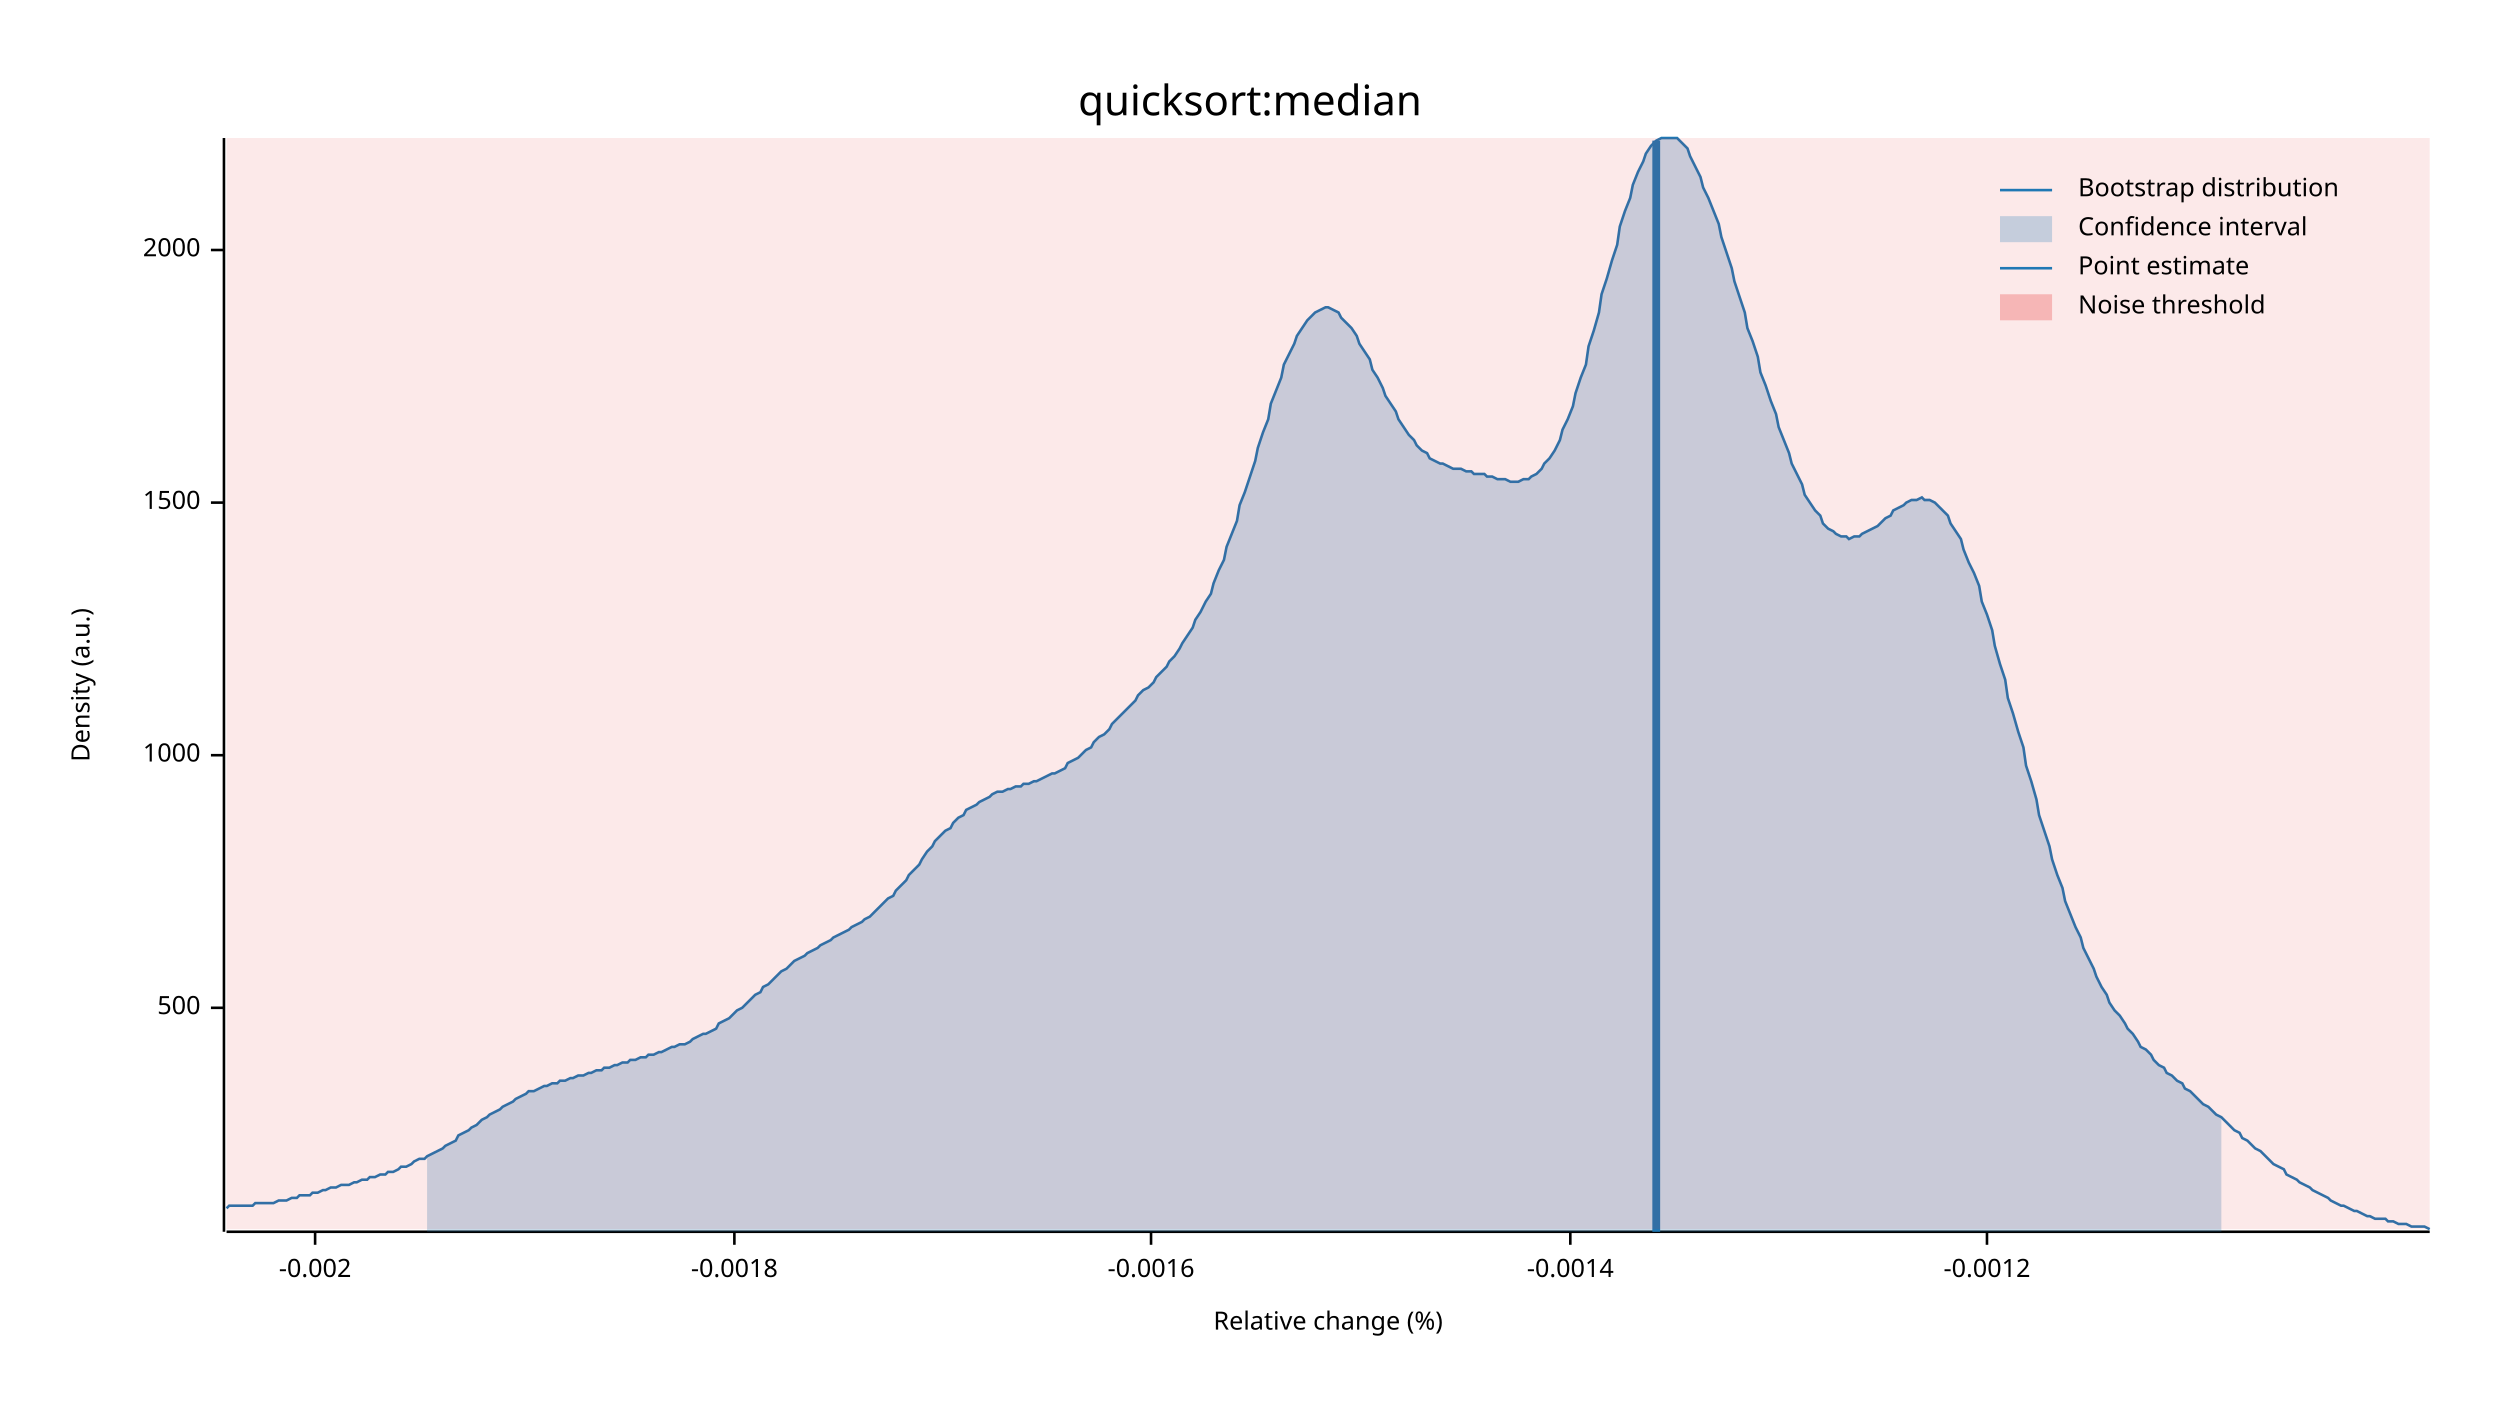
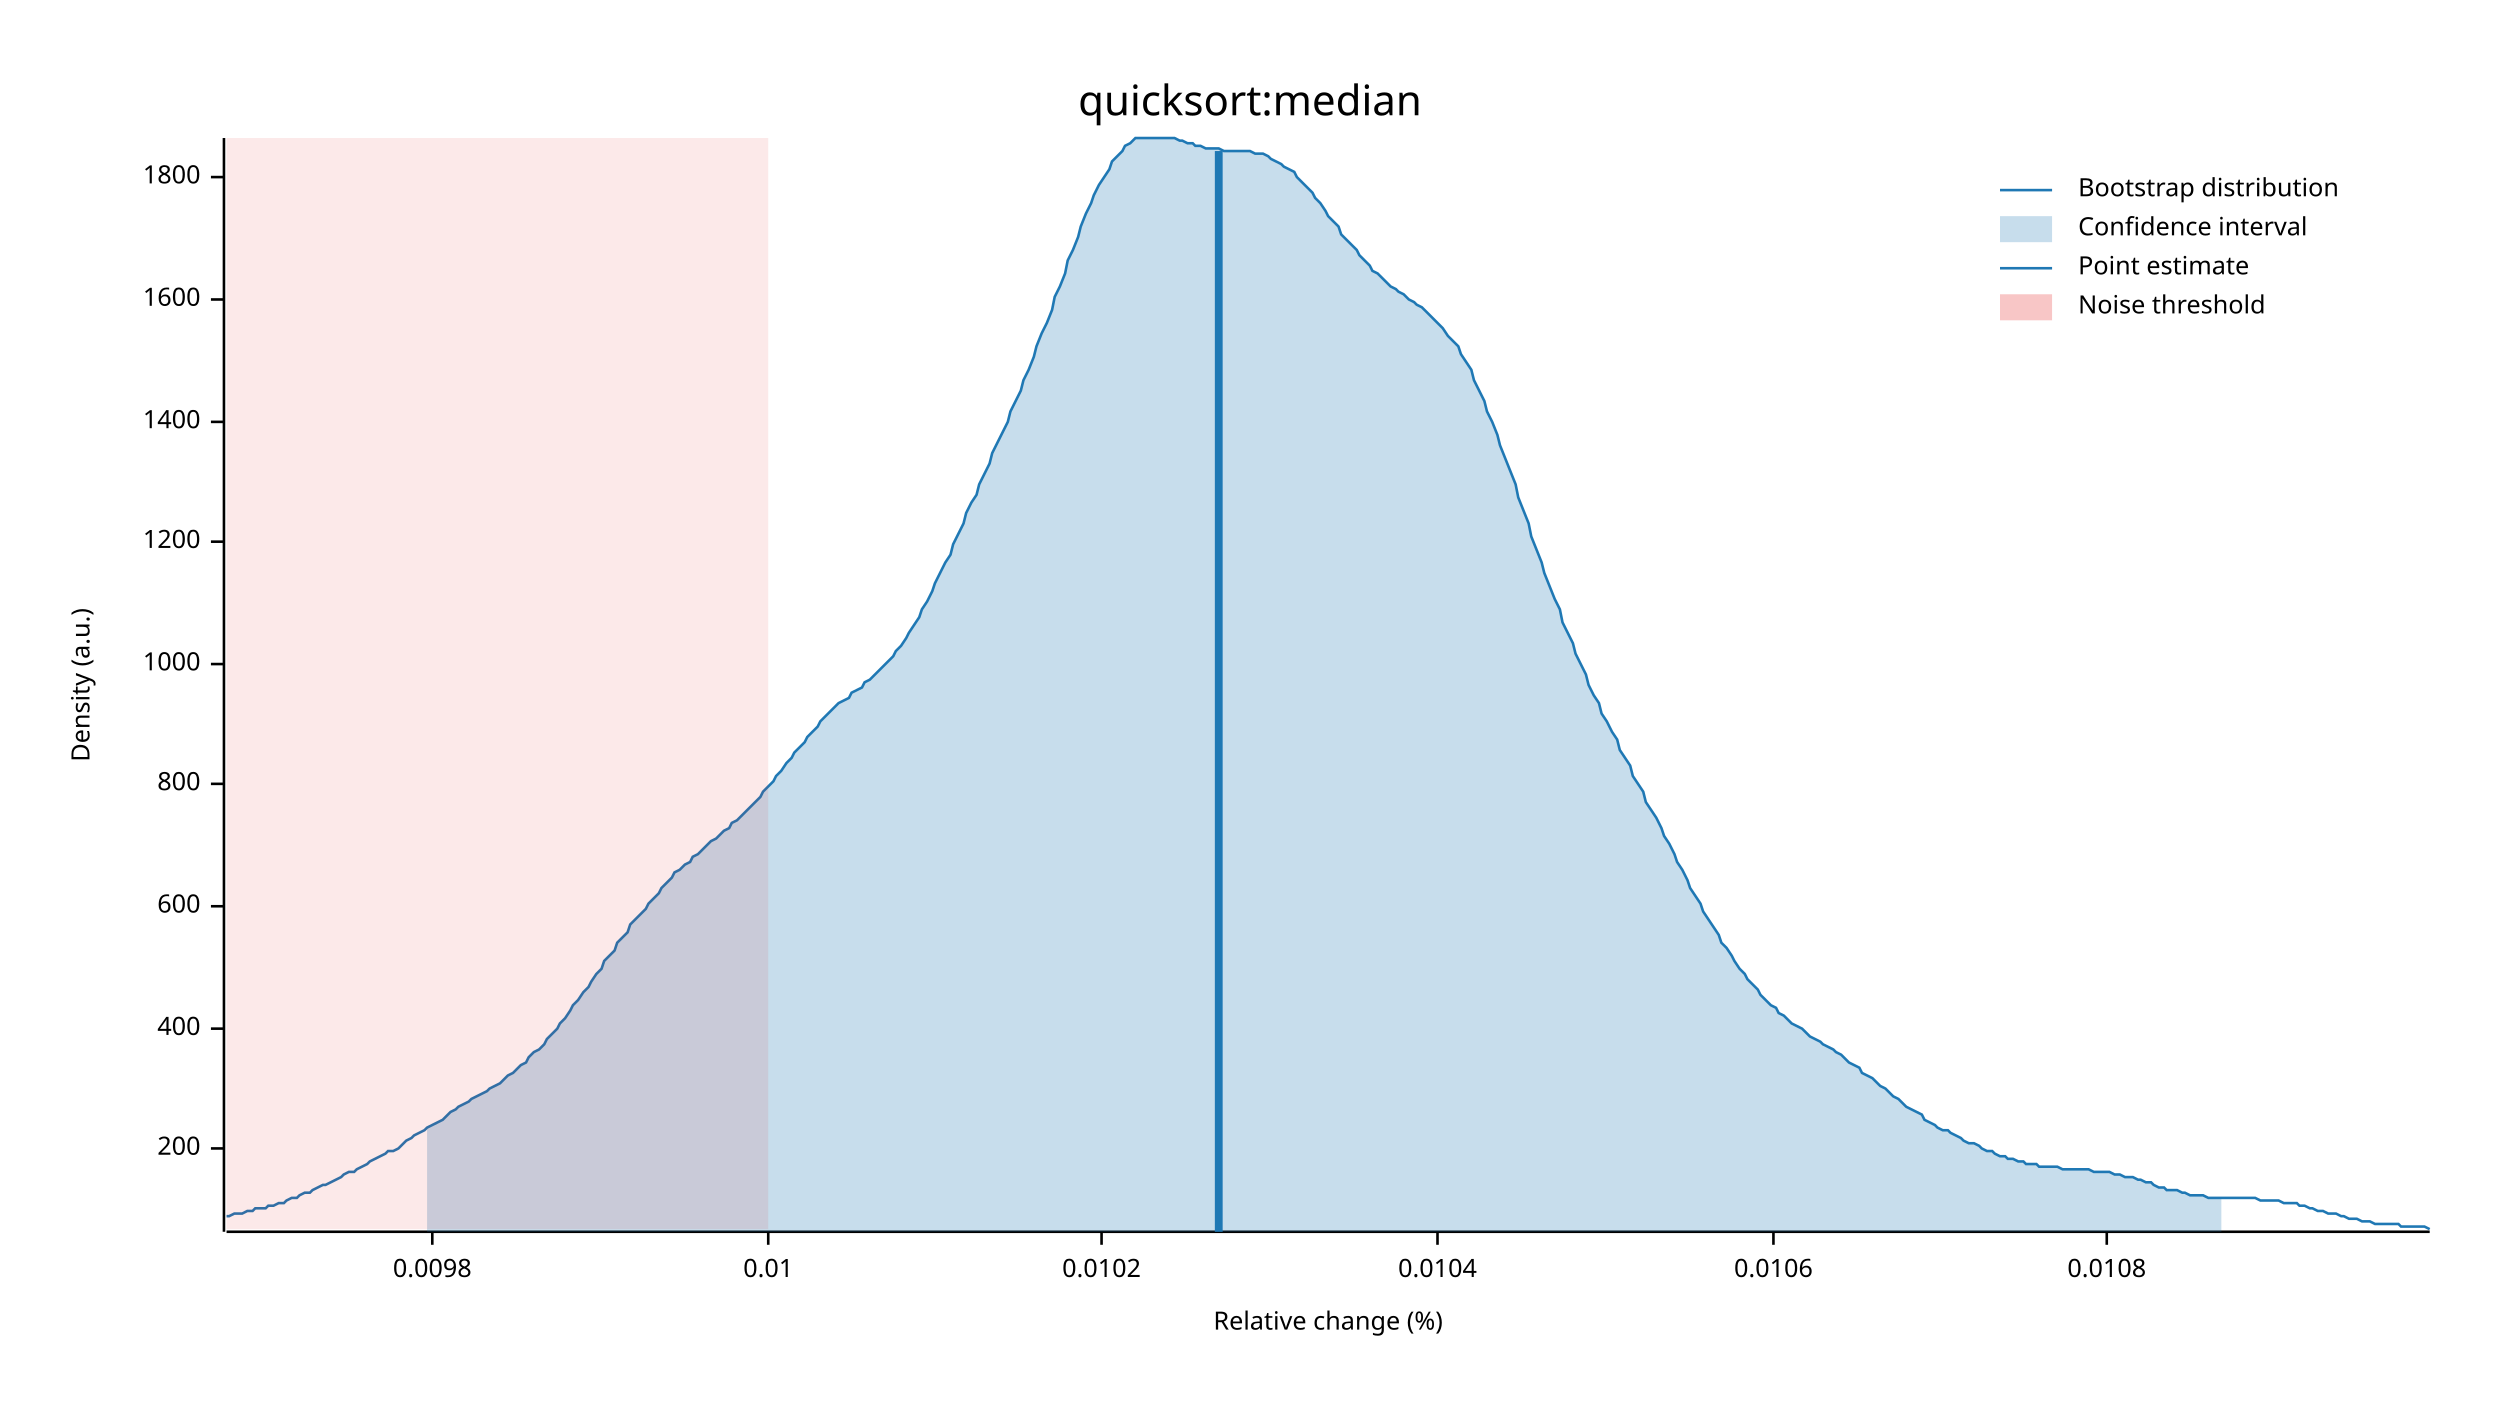
<svg xmlns="http://www.w3.org/2000/svg" width="960" height="540">
  <text x="480" y="32" dy="0.76em" text-anchor="middle" font-family="sans-serif" font-size="16.129" opacity="1" fill="#000000">
quicksort:median
</text>
  <text x="27" y="263" dy="0.76em" text-anchor="middle" font-family="sans-serif" font-size="9.677" opacity="1" fill="#000000" transform="rotate(270, 27, 263)">
Density (a.u.)
</text>
  <text x="510" y="513" dy="-0.5ex" text-anchor="middle" font-family="sans-serif" font-size="9.677" opacity="1" fill="#000000">
Relative change (%)
</text>
  <polyline fill="none" opacity="1" stroke="#000000" stroke-width="1" points="86,53 86,473 " />
-   <text x="77" y="387" dy="0.5ex" text-anchor="end" font-family="sans-serif" font-size="9.677" opacity="1" fill="#000000">
- 500
+   <text x="77" y="441" dy="0.5ex" text-anchor="end" font-family="sans-serif" font-size="9.677" opacity="1" fill="#000000">
+ 200
</text>
-   <polyline fill="none" opacity="1" stroke="#000000" stroke-width="1" points="81,387 86,387 " />
-   <text x="77" y="290" dy="0.5ex" text-anchor="end" font-family="sans-serif" font-size="9.677" opacity="1" fill="#000000">
+   <polyline fill="none" opacity="1" stroke="#000000" stroke-width="1" points="81,441 86,441 " />
+   <text x="77" y="395" dy="0.5ex" text-anchor="end" font-family="sans-serif" font-size="9.677" opacity="1" fill="#000000">
+ 400
+ </text>
+   <polyline fill="none" opacity="1" stroke="#000000" stroke-width="1" points="81,395 86,395 " />
+   <text x="77" y="348" dy="0.5ex" text-anchor="end" font-family="sans-serif" font-size="9.677" opacity="1" fill="#000000">
+ 600
+ </text>
+   <polyline fill="none" opacity="1" stroke="#000000" stroke-width="1" points="81,348 86,348 " />
+   <text x="77" y="301" dy="0.5ex" text-anchor="end" font-family="sans-serif" font-size="9.677" opacity="1" fill="#000000">
+ 800
+ </text>
+   <polyline fill="none" opacity="1" stroke="#000000" stroke-width="1" points="81,301 86,301 " />
+   <text x="77" y="255" dy="0.5ex" text-anchor="end" font-family="sans-serif" font-size="9.677" opacity="1" fill="#000000">
1000
</text>
-   <polyline fill="none" opacity="1" stroke="#000000" stroke-width="1" points="81,290 86,290 " />
-   <text x="77" y="193" dy="0.5ex" text-anchor="end" font-family="sans-serif" font-size="9.677" opacity="1" fill="#000000">
- 1500
+   <polyline fill="none" opacity="1" stroke="#000000" stroke-width="1" points="81,255 86,255 " />
+   <text x="77" y="208" dy="0.5ex" text-anchor="end" font-family="sans-serif" font-size="9.677" opacity="1" fill="#000000">
+ 1200
</text>
-   <polyline fill="none" opacity="1" stroke="#000000" stroke-width="1" points="81,193 86,193 " />
-   <text x="77" y="96" dy="0.5ex" text-anchor="end" font-family="sans-serif" font-size="9.677" opacity="1" fill="#000000">
- 2000
+   <polyline fill="none" opacity="1" stroke="#000000" stroke-width="1" points="81,208 86,208 " />
+   <text x="77" y="162" dy="0.5ex" text-anchor="end" font-family="sans-serif" font-size="9.677" opacity="1" fill="#000000">
+ 1400
</text>
-   <polyline fill="none" opacity="1" stroke="#000000" stroke-width="1" points="81,96 86,96 " />
+   <polyline fill="none" opacity="1" stroke="#000000" stroke-width="1" points="81,162 86,162 " />
+   <text x="77" y="115" dy="0.5ex" text-anchor="end" font-family="sans-serif" font-size="9.677" opacity="1" fill="#000000">
+ 1600
+ </text>
+   <polyline fill="none" opacity="1" stroke="#000000" stroke-width="1" points="81,115 86,115 " />
+   <text x="77" y="68" dy="0.5ex" text-anchor="end" font-family="sans-serif" font-size="9.677" opacity="1" fill="#000000">
+ 1800
+ </text>
+   <polyline fill="none" opacity="1" stroke="#000000" stroke-width="1" points="81,68 86,68 " />
  <polyline fill="none" opacity="1" stroke="#000000" stroke-width="1" points="87,473 933,473 " />
-   <text x="121" y="483" dy="0.76em" text-anchor="middle" font-family="sans-serif" font-size="9.677" opacity="1" fill="#000000">
- -0.002
+   <text x="166" y="483" dy="0.76em" text-anchor="middle" font-family="sans-serif" font-size="9.677" opacity="1" fill="#000000">
+ 0.0098
</text>
-   <polyline fill="none" opacity="1" stroke="#000000" stroke-width="1" points="121,473 121,478 " />
-   <text x="282" y="483" dy="0.76em" text-anchor="middle" font-family="sans-serif" font-size="9.677" opacity="1" fill="#000000">
- -0.0018
+   <polyline fill="none" opacity="1" stroke="#000000" stroke-width="1" points="166,473 166,478 " />
+   <text x="295" y="483" dy="0.76em" text-anchor="middle" font-family="sans-serif" font-size="9.677" opacity="1" fill="#000000">
+ 0.01
</text>
-   <polyline fill="none" opacity="1" stroke="#000000" stroke-width="1" points="282,473 282,478 " />
-   <text x="442" y="483" dy="0.76em" text-anchor="middle" font-family="sans-serif" font-size="9.677" opacity="1" fill="#000000">
- -0.0016
+   <polyline fill="none" opacity="1" stroke="#000000" stroke-width="1" points="295,473 295,478 " />
+   <text x="423" y="483" dy="0.76em" text-anchor="middle" font-family="sans-serif" font-size="9.677" opacity="1" fill="#000000">
+ 0.0102
</text>
-   <polyline fill="none" opacity="1" stroke="#000000" stroke-width="1" points="442,473 442,478 " />
-   <text x="603" y="483" dy="0.76em" text-anchor="middle" font-family="sans-serif" font-size="9.677" opacity="1" fill="#000000">
- -0.0014
+   <polyline fill="none" opacity="1" stroke="#000000" stroke-width="1" points="423,473 423,478 " />
+   <text x="552" y="483" dy="0.76em" text-anchor="middle" font-family="sans-serif" font-size="9.677" opacity="1" fill="#000000">
+ 0.0104
</text>
-   <polyline fill="none" opacity="1" stroke="#000000" stroke-width="1" points="603,473 603,478 " />
-   <text x="763" y="483" dy="0.76em" text-anchor="middle" font-family="sans-serif" font-size="9.677" opacity="1" fill="#000000">
- -0.0012
+   <polyline fill="none" opacity="1" stroke="#000000" stroke-width="1" points="552,473 552,478 " />
+   <text x="681" y="483" dy="0.76em" text-anchor="middle" font-family="sans-serif" font-size="9.677" opacity="1" fill="#000000">
+ 0.0106
</text>
-   <polyline fill="none" opacity="1" stroke="#000000" stroke-width="1" points="763,473 763,478 " />
-   <polyline fill="none" opacity="1" stroke="#1F78B4" stroke-width="1" points="87,464 88,463 90,463 92,463 93,463 95,463 97,463 98,462 100,462 102,462 103,462 105,462 107,461 109,461 110,461 112,460 114,460 115,459 117,459 119,459 120,458 122,458 124,457 125,457 127,456 129,456 131,455 132,455 134,455 136,454 137,454 139,453 141,453 142,452 144,452 146,451 148,451 149,450 151,450 153,449 154,448 156,448 158,447 159,446 161,445 163,445 164,444 166,443 168,442 170,441 171,440 173,439 175,438 176,436 178,435 180,434 181,433 183,432 185,430 187,429 188,428 190,427 192,426 193,425 195,424 197,423 198,422 200,421 202,420 203,419 205,419 207,418 209,417 210,417 212,416 214,416 215,415 217,415 219,414 220,414 222,413 224,413 226,412 227,412 229,411 231,411 232,410 234,410 236,409 237,409 239,408 241,408 242,407 244,407 246,406 248,406 249,405 251,405 253,404 254,404 256,403 258,402 259,402 261,401 263,401 265,400 266,399 268,398 270,397 271,397 273,396 275,395 276,393 278,392 280,391 281,390 283,388 285,387 287,385 288,384 290,382 292,381 293,379 295,378 297,376 298,375 300,373 302,372 304,370 305,369 307,368 309,367 310,366 312,365 314,364 315,363 317,362 319,361 320,360 322,359 324,358 326,357 327,356 329,355 331,354 332,353 334,352 336,350 337,349 339,347 341,345 343,344 344,342 346,340 348,338 349,336 351,334 353,332 354,330 356,327 358,325 359,323 361,321 363,319 365,318 366,316 368,314 370,313 371,311 373,310 375,309 376,308 378,307 380,306 381,305 383,304 385,304 387,303 388,303 390,302 392,302 393,301 395,301 397,300 398,300 400,299 402,298 404,297 405,297 407,296 409,295 410,293 412,292 414,291 415,290 417,288 419,287 420,285 422,283 424,282 426,280 427,278 429,276 431,274 432,273 434,271 436,269 437,267 439,265 441,264 443,262 444,260 446,258 448,256 449,254 451,252 453,249 454,247 456,244 458,241 459,238 461,235 463,231 465,228 466,224 468,219 470,215 471,210 473,205 475,200 476,194 478,189 480,183 482,177 483,172 485,166 487,161 488,155 490,150 492,145 493,140 495,136 497,132 498,129 500,126 502,123 504,121 505,120 507,119 509,118 510,118 512,119 514,120 515,122 517,124 519,126 521,129 522,132 524,135 526,138 527,142 529,145 531,149 532,152 534,155 536,158 537,161 539,164 541,167 543,169 544,171 546,173 548,174 549,176 551,177 553,178 554,178 556,179 558,180 560,180 561,180 563,181 565,181 566,182 568,182 570,182 571,183 573,183 575,184 576,184 578,184 580,185 582,185 583,185 585,184 587,184 588,183 590,182 592,180 593,178 595,176 597,173 599,169 600,165 602,161 604,156 605,151 607,145 609,140 610,133 612,127 614,120 615,113 617,107 619,100 621,94 622,87 624,81 626,76 627,71 629,66 631,62 632,59 634,56 636,54 638,53 639,53 641,53 643,53 644,53 646,55 648,57 649,60 651,64 653,68 654,72 656,76 658,81 660,86 661,91 663,97 665,103 666,108 668,114 670,120 671,126 673,131 675,137 676,143 678,148 680,154 682,159 683,164 685,169 687,174 688,178 690,182 692,186 693,190 695,193 697,196 699,198 700,201 702,203 704,204 705,205 707,206 709,206 710,207 712,206 714,206 715,205 717,204 719,203 721,202 722,201 724,199 726,198 727,196 729,195 731,194 732,193 734,192 736,192 738,191 739,192 741,192 743,193 744,194 746,196 748,198 749,201 751,204 753,207 754,211 756,216 758,220 760,225 761,231 763,236 765,242 766,248 768,255 770,261 771,268 773,274 775,281 777,287 778,294 780,300 782,307 783,313 785,319 787,325 788,330 790,336 792,341 793,346 795,351 797,356 799,360 800,364 802,368 804,372 805,375 807,379 809,382 810,385 812,388 814,390 816,393 817,395 819,397 821,400 822,402 824,403 826,405 827,407 829,409 831,410 832,412 834,413 836,415 838,416 839,418 841,419 843,421 844,422 846,424 848,425 849,426 851,428 853,429 855,431 856,432 858,434 860,435 861,437 863,438 865,440 866,441 868,442 870,444 871,445 873,447 875,448 877,449 878,451 880,452 882,453 883,454 885,455 887,456 888,457 890,458 892,459 894,460 895,461 897,462 899,463 900,463 902,464 904,465 905,465 907,466 909,467 910,467 912,468 914,468 916,468 917,469 919,469 921,470 922,470 924,470 926,471 927,471 929,471 931,471 933,472 " />
-   <polygon opacity="0.25" fill="#1F78B4" points="164,444 166,443 168,442 170,441 171,440 173,439 175,438 176,436 178,435 180,434 181,433 183,432 185,430 187,429 188,428 190,427 192,426 193,425 195,424 197,423 198,422 200,421 202,420 203,419 205,419 207,418 209,417 210,417 212,416 214,416 215,415 217,415 219,414 220,414 222,413 224,413 226,412 227,412 229,411 231,411 232,410 234,410 236,409 237,409 239,408 241,408 242,407 244,407 246,406 248,406 249,405 251,405 253,404 254,404 256,403 258,402 259,402 261,401 263,401 265,400 266,399 268,398 270,397 271,397 273,396 275,395 276,393 278,392 280,391 281,390 283,388 285,387 287,385 288,384 290,382 292,381 293,379 295,378 297,376 298,375 300,373 302,372 304,370 305,369 307,368 309,367 310,366 312,365 314,364 315,363 317,362 319,361 320,360 322,359 324,358 326,357 327,356 329,355 331,354 332,353 334,352 336,350 337,349 339,347 341,345 343,344 344,342 346,340 348,338 349,336 351,334 353,332 354,330 356,327 358,325 359,323 361,321 363,319 365,318 366,316 368,314 370,313 371,311 373,310 375,309 376,308 378,307 380,306 381,305 383,304 385,304 387,303 388,303 390,302 392,302 393,301 395,301 397,300 398,300 400,299 402,298 404,297 405,297 407,296 409,295 410,293 412,292 414,291 415,290 417,288 419,287 420,285 422,283 424,282 426,280 427,278 429,276 431,274 432,273 434,271 436,269 437,267 439,265 441,264 443,262 444,260 446,258 448,256 449,254 451,252 453,249 454,247 456,244 458,241 459,238 461,235 463,231 465,228 466,224 468,219 470,215 471,210 473,205 475,200 476,194 478,189 480,183 482,177 483,172 485,166 487,161 488,155 490,150 492,145 493,140 495,136 497,132 498,129 500,126 502,123 504,121 505,120 507,119 509,118 510,118 512,119 514,120 515,122 517,124 519,126 521,129 522,132 524,135 526,138 527,142 529,145 531,149 532,152 534,155 536,158 537,161 539,164 541,167 543,169 544,171 546,173 548,174 549,176 551,177 553,178 554,178 556,179 558,180 560,180 561,180 563,181 565,181 566,182 568,182 570,182 571,183 573,183 575,184 576,184 578,184 580,185 582,185 583,185 585,184 587,184 588,183 590,182 592,180 593,178 595,176 597,173 599,169 600,165 602,161 604,156 605,151 607,145 609,140 610,133 612,127 614,120 615,113 617,107 619,100 621,94 622,87 624,81 626,76 627,71 629,66 631,62 632,59 634,56 636,54 638,53 639,53 641,53 643,53 644,53 646,55 648,57 649,60 651,64 653,68 654,72 656,76 658,81 660,86 661,91 663,97 665,103 666,108 668,114 670,120 671,126 673,131 675,137 676,143 678,148 680,154 682,159 683,164 685,169 687,174 688,178 690,182 692,186 693,190 695,193 697,196 699,198 700,201 702,203 704,204 705,205 707,206 709,206 710,207 712,206 714,206 715,205 717,204 719,203 721,202 722,201 724,199 726,198 727,196 729,195 731,194 732,193 734,192 736,192 738,191 739,192 741,192 743,193 744,194 746,196 748,198 749,201 751,204 753,207 754,211 756,216 758,220 760,225 761,231 763,236 765,242 766,248 768,255 770,261 771,268 773,274 775,281 777,287 778,294 780,300 782,307 783,313 785,319 787,325 788,330 790,336 792,341 793,346 795,351 797,356 799,360 800,364 802,368 804,372 805,375 807,379 809,382 810,385 812,388 814,390 816,393 817,395 819,397 821,400 822,402 824,403 826,405 827,407 829,409 831,410 832,412 834,413 836,415 838,416 839,418 841,419 843,421 844,422 846,424 848,425 849,426 851,428 853,429 853,473 164,473 " />
-   <polyline fill="none" opacity="1" stroke="#1F78B4" stroke-width="3" points="636,473 636,54 " />
-   <rect x="87" y="53" width="846" height="419" opacity="0.1" fill="#E31A1C" stroke="none" />
+   <polyline fill="none" opacity="1" stroke="#000000" stroke-width="1" points="681,473 681,478 " />
+   <text x="809" y="483" dy="0.76em" text-anchor="middle" font-family="sans-serif" font-size="9.677" opacity="1" fill="#000000">
+ 0.0108
+ </text>
+   <polyline fill="none" opacity="1" stroke="#000000" stroke-width="1" points="809,473 809,478 " />
+   <polyline fill="none" opacity="1" stroke="#1F78B4" stroke-width="1" points="87,467 88,467 90,466 92,466 93,466 95,465 97,465 98,464 100,464 102,464 103,463 105,463 107,462 109,462 110,461 112,460 114,460 115,459 117,458 119,458 120,457 122,456 124,455 125,455 127,454 129,453 131,452 132,451 134,450 136,450 137,449 139,448 141,447 142,446 144,445 146,444 148,443 149,442 151,442 153,441 154,440 156,438 158,437 159,436 161,435 163,434 164,433 166,432 168,431 170,430 171,429 173,427 175,426 176,425 178,424 180,423 181,422 183,421 185,420 187,419 188,418 190,417 192,416 193,415 195,413 197,412 198,411 200,409 202,408 203,406 205,404 207,403 209,401 210,399 212,397 214,395 215,393 217,391 219,388 220,386 222,384 224,381 226,379 227,377 229,374 231,372 232,369 234,367 236,365 237,362 239,360 241,358 242,355 244,353 246,351 248,349 249,347 251,345 253,343 254,341 256,339 258,337 259,335 261,334 263,332 265,331 266,329 268,328 270,326 271,325 273,323 275,322 276,321 278,319 280,318 281,316 283,315 285,313 287,311 288,310 290,308 292,306 293,304 295,302 297,300 298,298 300,296 302,293 304,291 305,289 307,287 309,285 310,283 312,281 314,279 315,277 317,275 319,273 320,272 322,270 324,269 326,268 327,266 329,265 331,264 332,262 334,261 336,259 337,258 339,256 341,254 343,252 344,250 346,248 348,245 349,243 351,240 353,237 354,234 356,231 358,227 359,224 361,220 363,216 365,213 366,209 368,205 370,201 371,197 373,193 375,190 376,186 378,182 380,178 381,174 383,170 385,166 387,162 388,158 390,154 392,150 393,146 395,142 397,137 398,133 400,128 402,124 404,119 405,114 407,110 409,105 410,100 412,96 414,91 415,87 417,82 419,78 420,75 422,71 424,68 426,65 427,62 429,60 431,58 432,56 434,55 436,53 437,53 439,53 441,53 443,53 444,53 446,53 448,53 449,53 451,53 453,54 454,54 456,55 458,55 459,56 461,56 463,57 465,57 466,57 468,57 470,58 471,58 473,58 475,58 476,58 478,58 480,58 482,59 483,59 485,59 487,60 488,61 490,62 492,63 493,64 495,65 497,66 498,68 500,70 502,72 504,74 505,76 507,78 509,81 510,83 512,85 514,87 515,90 517,92 519,94 521,96 522,98 524,100 526,102 527,104 529,105 531,107 532,108 534,110 536,111 537,112 539,113 541,115 543,116 544,117 546,118 548,120 549,121 551,123 553,125 554,126 556,129 558,131 560,133 561,136 563,139 565,142 566,146 568,150 570,154 571,158 573,162 575,167 576,171 578,176 580,181 582,186 583,191 585,196 587,201 588,206 590,211 592,216 593,220 595,225 597,230 599,234 600,239 602,243 604,247 605,251 607,255 609,259 610,263 612,267 614,270 615,274 617,277 619,281 621,284 622,288 624,291 626,294 627,298 629,301 631,304 632,308 634,311 636,314 638,318 639,321 641,324 643,328 644,331 646,334 648,338 649,341 651,344 653,347 654,350 656,353 658,356 660,359 661,362 663,364 665,367 666,369 668,372 670,374 671,376 673,378 675,380 676,382 678,384 680,386 682,387 683,389 685,390 687,392 688,393 690,394 692,395 693,396 695,398 697,399 699,400 700,401 702,402 704,403 705,404 707,405 709,407 710,408 712,409 714,410 715,412 717,413 719,414 721,416 722,417 724,418 726,420 727,421 729,422 731,424 732,425 734,426 736,427 738,428 739,430 741,431 743,432 744,433 746,434 748,434 749,435 751,436 753,437 754,438 756,439 758,439 760,440 761,441 763,442 765,442 766,443 768,444 770,444 771,445 773,445 775,446 777,446 778,447 780,447 782,447 783,448 785,448 787,448 788,448 790,448 792,449 793,449 795,449 797,449 799,449 800,449 802,449 804,450 805,450 807,450 809,450 810,450 812,451 814,451 816,452 817,452 819,452 821,453 822,453 824,454 826,454 827,455 829,456 831,456 832,457 834,457 836,457 838,458 839,458 841,459 843,459 844,459 846,459 848,460 849,460 851,460 853,460 855,460 856,460 858,460 860,460 861,460 863,460 865,460 866,460 868,461 870,461 871,461 873,461 875,461 877,462 878,462 880,462 882,462 883,463 885,463 887,464 888,464 890,465 892,465 894,466 895,466 897,466 899,467 900,467 902,468 904,468 905,468 907,469 909,469 910,469 912,470 914,470 916,470 917,470 919,470 921,470 922,471 924,471 926,471 927,471 929,471 931,471 933,472 " />
+   <polygon opacity="0.25" fill="#1F78B4" points="164,433 166,432 168,431 170,430 171,429 173,427 175,426 176,425 178,424 180,423 181,422 183,421 185,420 187,419 188,418 190,417 192,416 193,415 195,413 197,412 198,411 200,409 202,408 203,406 205,404 207,403 209,401 210,399 212,397 214,395 215,393 217,391 219,388 220,386 222,384 224,381 226,379 227,377 229,374 231,372 232,369 234,367 236,365 237,362 239,360 241,358 242,355 244,353 246,351 248,349 249,347 251,345 253,343 254,341 256,339 258,337 259,335 261,334 263,332 265,331 266,329 268,328 270,326 271,325 273,323 275,322 276,321 278,319 280,318 281,316 283,315 285,313 287,311 288,310 290,308 292,306 293,304 295,302 297,300 298,298 300,296 302,293 304,291 305,289 307,287 309,285 310,283 312,281 314,279 315,277 317,275 319,273 320,272 322,270 324,269 326,268 327,266 329,265 331,264 332,262 334,261 336,259 337,258 339,256 341,254 343,252 344,250 346,248 348,245 349,243 351,240 353,237 354,234 356,231 358,227 359,224 361,220 363,216 365,213 366,209 368,205 370,201 371,197 373,193 375,190 376,186 378,182 380,178 381,174 383,170 385,166 387,162 388,158 390,154 392,150 393,146 395,142 397,137 398,133 400,128 402,124 404,119 405,114 407,110 409,105 410,100 412,96 414,91 415,87 417,82 419,78 420,75 422,71 424,68 426,65 427,62 429,60 431,58 432,56 434,55 436,53 437,53 439,53 441,53 443,53 444,53 446,53 448,53 449,53 451,53 453,54 454,54 456,55 458,55 459,56 461,56 463,57 465,57 466,57 468,57 470,58 471,58 473,58 475,58 476,58 478,58 480,58 482,59 483,59 485,59 487,60 488,61 490,62 492,63 493,64 495,65 497,66 498,68 500,70 502,72 504,74 505,76 507,78 509,81 510,83 512,85 514,87 515,90 517,92 519,94 521,96 522,98 524,100 526,102 527,104 529,105 531,107 532,108 534,110 536,111 537,112 539,113 541,115 543,116 544,117 546,118 548,120 549,121 551,123 553,125 554,126 556,129 558,131 560,133 561,136 563,139 565,142 566,146 568,150 570,154 571,158 573,162 575,167 576,171 578,176 580,181 582,186 583,191 585,196 587,201 588,206 590,211 592,216 593,220 595,225 597,230 599,234 600,239 602,243 604,247 605,251 607,255 609,259 610,263 612,267 614,270 615,274 617,277 619,281 621,284 622,288 624,291 626,294 627,298 629,301 631,304 632,308 634,311 636,314 638,318 639,321 641,324 643,328 644,331 646,334 648,338 649,341 651,344 653,347 654,350 656,353 658,356 660,359 661,362 663,364 665,367 666,369 668,372 670,374 671,376 673,378 675,380 676,382 678,384 680,386 682,387 683,389 685,390 687,392 688,393 690,394 692,395 693,396 695,398 697,399 699,400 700,401 702,402 704,403 705,404 707,405 709,407 710,408 712,409 714,410 715,412 717,413 719,414 721,416 722,417 724,418 726,420 727,421 729,422 731,424 732,425 734,426 736,427 738,428 739,430 741,431 743,432 744,433 746,434 748,434 749,435 751,436 753,437 754,438 756,439 758,439 760,440 761,441 763,442 765,442 766,443 768,444 770,444 771,445 773,445 775,446 777,446 778,447 780,447 782,447 783,448 785,448 787,448 788,448 790,448 792,449 793,449 795,449 797,449 799,449 800,449 802,449 804,450 805,450 807,450 809,450 810,450 812,451 814,451 816,452 817,452 819,452 821,453 822,453 824,454 826,454 827,455 829,456 831,456 832,457 834,457 836,457 838,458 839,458 841,459 843,459 844,459 846,459 848,460 849,460 851,460 853,460 853,473 164,473 " />
+   <polyline fill="none" opacity="1" stroke="#1F78B4" stroke-width="3" points="468,473 468,58 " />
+   <rect x="87" y="53" width="208" height="419" opacity="0.1" fill="#E31A1C" stroke="none" />
  <text x="798" y="68" dy="0.76em" text-anchor="start" font-family="sans-serif" font-size="9.677" opacity="1" fill="#000000">
Bootstrap distribution
</text>
  <text x="798" y="83" dy="0.76em" text-anchor="start" font-family="sans-serif" font-size="9.677" opacity="1" fill="#000000">
Confidence interval
</text>
  <text x="798" y="98" dy="0.76em" text-anchor="start" font-family="sans-serif" font-size="9.677" opacity="1" fill="#000000">
Point estimate
</text>
  <text x="798" y="113" dy="0.76em" text-anchor="start" font-family="sans-serif" font-size="9.677" opacity="1" fill="#000000">
Noise threshold
</text>
  <polyline fill="none" opacity="1" stroke="#1F78B4" stroke-width="1" points="768,73 788,73 " />
  <rect x="768" y="83" width="20" height="10" opacity="0.25" fill="#1F78B4" stroke="none" />
  <polyline fill="none" opacity="1" stroke="#1F78B4" stroke-width="1" points="768,103 788,103 " />
  <rect x="768" y="113" width="20" height="10" opacity="0.25" fill="#E31A1C" stroke="none" />
</svg>
